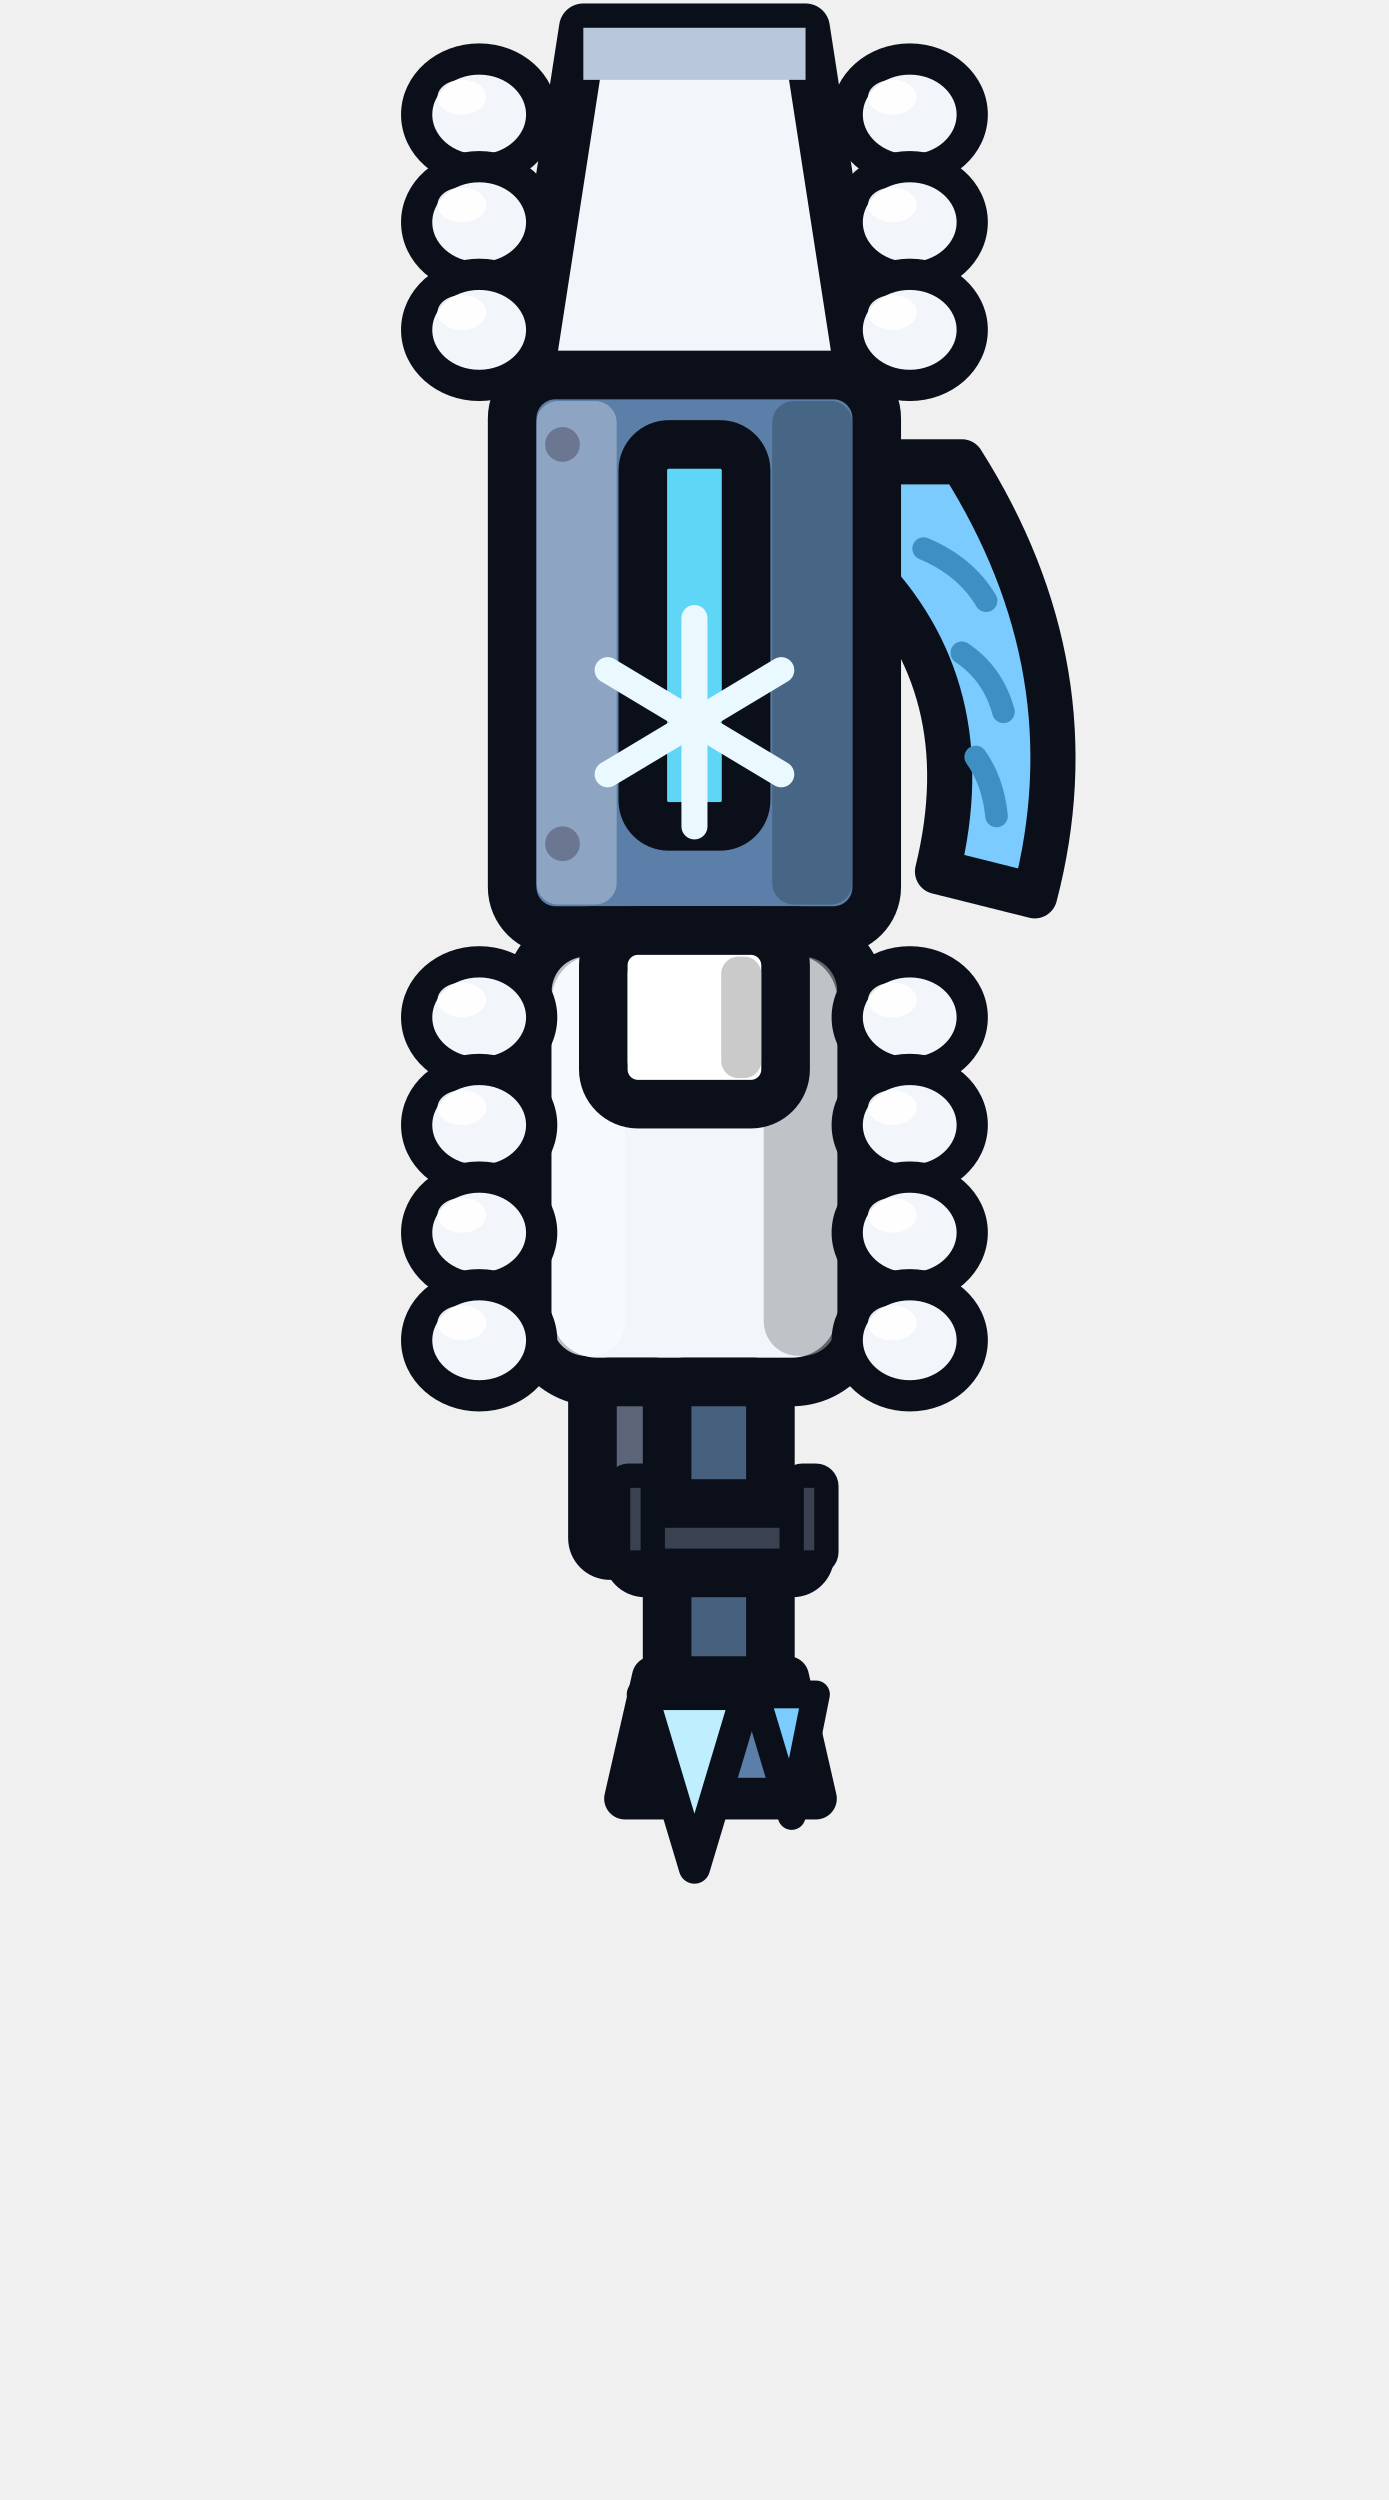
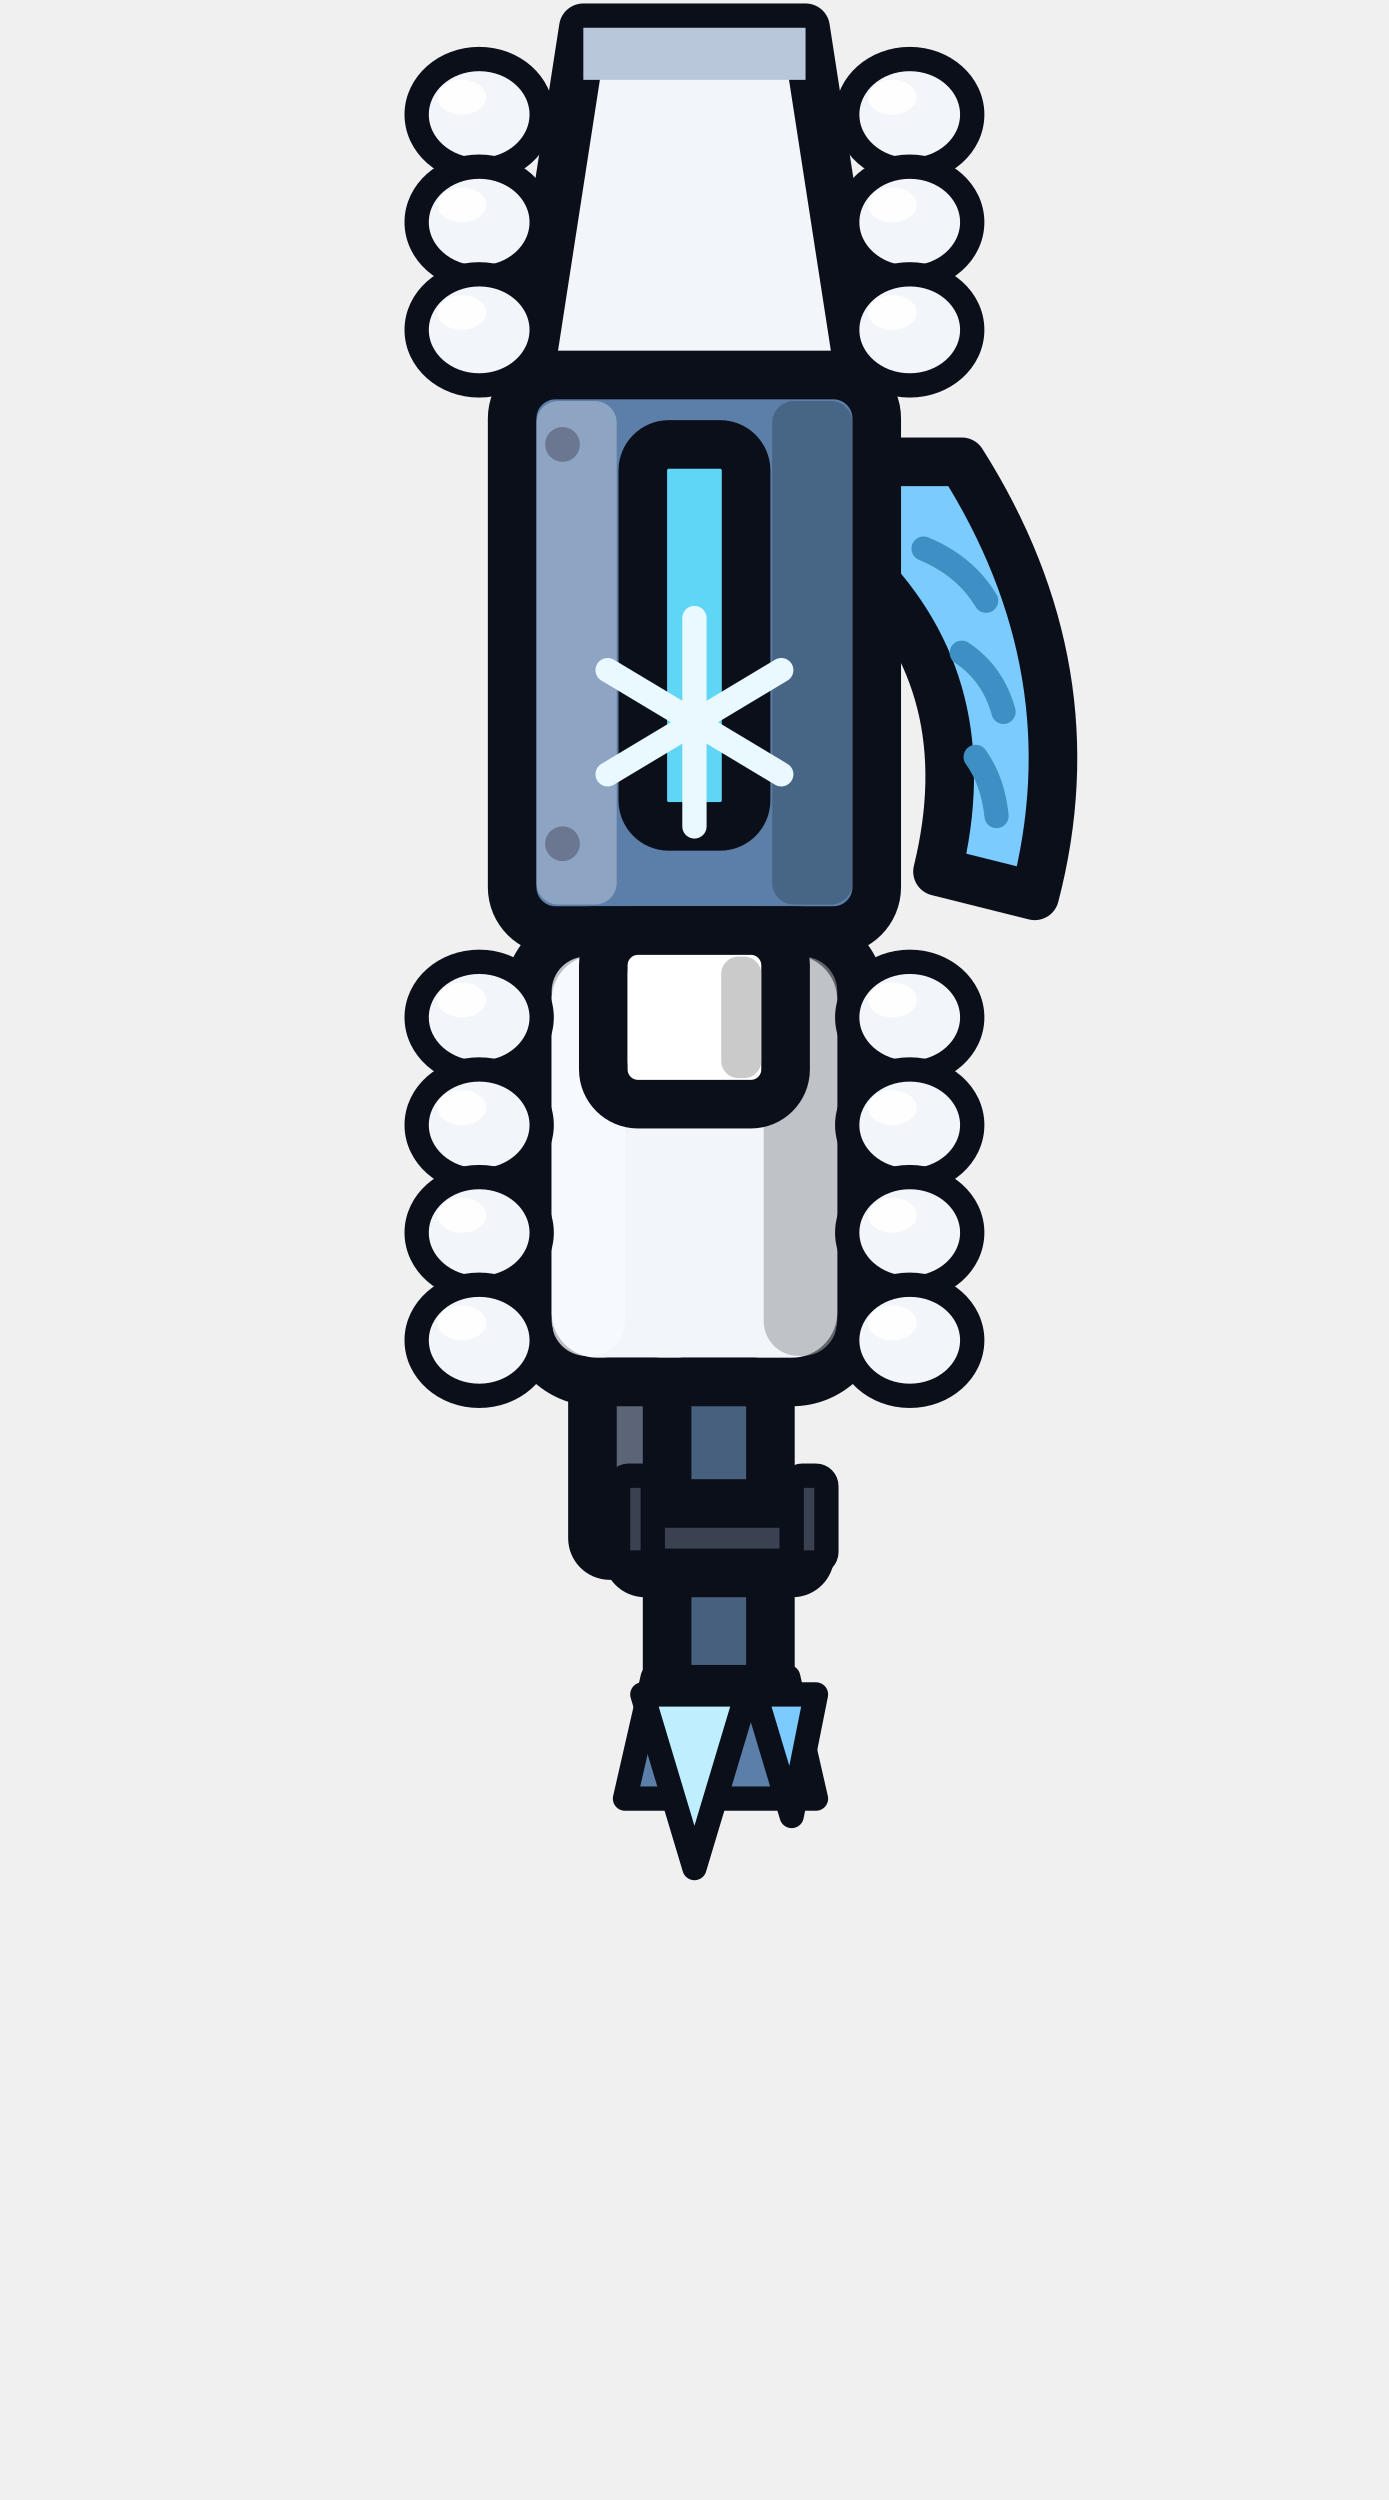
<svg xmlns="http://www.w3.org/2000/svg" viewBox="-40 0 80 144" width="320" height="576">
  <g transform="translate(0 1.6)">
-     <path d="M9.6 25 L15.4 25 Q23 37 19.6 50 L14 48.6 Q16.6 38 9.6 31 Z" fill="#7CCBFF" stroke="#0B0F1A" stroke-width="2.6" stroke-linejoin="round" />
+     <path d="M9.6 25 L15.4 25 Q23 37 19.6 50 L14 48.6 Q16.6 38 9.6 31 Z" fill="#7CCBFF" stroke="#0B0F1A" stroke-width="2.8" stroke-linejoin="round" />
    <g stroke="#3E8FC4" stroke-width="1.3" stroke-linecap="round" fill="none">
-       <path d="M13.2 30 q2.4 1 3.6 3" />
-       <path d="M15.4 36 q1.8 1.2 2.4 3.4" />
-       <path d="M16.2 42 q1 1.4 1.2 3.4" />
+       <path d="M13.2 30 q2.4 1 3.6 3" stroke-width="1.4" />
+       <path d="M15.4 36 q1.8 1.2 2.4 3.4" stroke-width="1.4" />
+       <path d="M16.2 42 q1 1.4 1.2 3.4" stroke-width="1.4" />
    </g>
    <polygon points="-6.4,0 6.4,0 9.8,22 -9.8,22" fill="#F2F6FB" stroke="#0B0F1A" stroke-width="2.8" stroke-linejoin="round" />
    <rect x="-6.4" y="0" width="12.8" height="3" fill="#B9C7DB" />
    <rect x="-10.5" y="20" width="21" height="32" rx="2.5" fill="#5B7FA8" stroke="#0B0F1A" stroke-width="2.8" stroke-linejoin="round" />
    <rect x="-9.1" y="21.5" width="4.62" height="29" rx="1.25" fill="#9db2cb" opacity=".75" />
    <rect x="4.48" y="21.5" width="4.62" height="29" rx="1.25" fill="#3b536d" opacity=".6" />
    <rect x="-2.975" y="24" width="5.95" height="22" rx="1.5" fill="#5FD6F5" stroke="#0B0F1A" stroke-width="2.8" stroke-linejoin="round" />
    <g fill="#6B7690">
      <circle cx="-7.6" cy="24" r="1" />
      <circle cx="-7.6" cy="47" r="1" />
    </g>
    <g stroke="#E9F9FF" stroke-width="1.5" stroke-linecap="round">
-       <line x1="0" y1="34" x2="0" y2="46" />
-       <line x1="-5" y1="37" x2="5" y2="43" />
-       <line x1="5" y1="37" x2="-5" y2="43" />
+       <line x1="0" y1="34" x2="0" y2="46" stroke-width="1.4" />
+       <line x1="-5" y1="37" x2="5" y2="43" stroke-width="1.4" />
+       <line x1="5" y1="37" x2="-5" y2="43" stroke-width="1.4" />
    </g>
    <rect x="-9.625" y="52" width="19.25" height="26" rx="4" fill="#F2F6FB" stroke="#0B0F1A" stroke-width="2.8" stroke-linejoin="round" />
    <rect x="-8.225" y="53.5" width="4.235" height="23" rx="2" fill="#f7fafd" opacity=".75" />
    <rect x="3.99" y="53.5" width="4.235" height="23" rx="2" fill="#9da0a3" opacity=".6" />
    <rect x="-5.25" y="52" width="10.5" height="10" rx="2" fill="#FFFFFF" stroke="#0B0F1A" stroke-width="2.8" stroke-linejoin="round" />
    <rect x="-3.85" y="53.5" width="2.31" height="7" rx="1" fill="#ffffff" opacity=".75" />
    <rect x="1.54" y="53.5" width="2.31" height="7" rx="1" fill="#a6a6a6" opacity=".6" />
    <rect x="-5.875" y="78" width="4.55" height="10" rx="1" fill="#5B6577" stroke="#0B0F1A" stroke-width="2.8" stroke-linejoin="round" />
    <rect x="-1.575" y="78" width="5.95" height="18" rx="1" fill="#46607E" stroke="#0B0F1A" stroke-width="2.8" stroke-linejoin="round" />
    <rect x="-3.85" y="85" width="10.5" height="4" rx="1" fill="#3A4150" stroke="#0B0F1A" stroke-width="2.8" stroke-linejoin="round" />
    <g fill="#3A4150" stroke="#0B0F1A" stroke-width="1.4">
      <rect x="-4.4" y="83.4" width="2" height="5" rx=".6" />
      <rect x="5.6" y="83.4" width="2" height="5" rx=".6" />
    </g>
-     <polygon points="-2.4,95 5.4,95 7,102 -4,102" fill="#5B7FA8" stroke="#0B0F1A" stroke-width="2.4" stroke-linejoin="round" />
-     <ellipse cx="-12.4" cy="5" rx="3.6" ry="3.2" fill="#F2F6FB" stroke="#0B0F1A" stroke-width="1.8" />
+     <polygon points="-2.4,95 5.4,95 7,102 -4,102" fill="#5B7FA8" stroke="#0B0F1A" stroke-width="1.4" stroke-linejoin="round" />
+     <ellipse cx="-12.4" cy="5" rx="3.6" ry="3.2" fill="#F2F6FB" stroke="#0B0F1A" stroke-width="1.4" />
    <ellipse cx="-13.4" cy="4" rx="1.4" ry="1" fill="#fff" opacity=".9" />
-     <ellipse cx="-12.4" cy="11.2" rx="3.6" ry="3.2" fill="#F2F6FB" stroke="#0B0F1A" stroke-width="1.8" />
+     <ellipse cx="-12.4" cy="11.2" rx="3.6" ry="3.2" fill="#F2F6FB" stroke="#0B0F1A" stroke-width="1.4" />
    <ellipse cx="-13.4" cy="10.2" rx="1.4" ry="1" fill="#fff" opacity=".9" />
-     <ellipse cx="-12.4" cy="17.4" rx="3.6" ry="3.2" fill="#F2F6FB" stroke="#0B0F1A" stroke-width="1.8" />
+     <ellipse cx="-12.4" cy="17.4" rx="3.6" ry="3.2" fill="#F2F6FB" stroke="#0B0F1A" stroke-width="1.4" />
    <ellipse cx="-13.4" cy="16.4" rx="1.4" ry="1" fill="#fff" opacity=".9" />
-     <ellipse cx="12.4" cy="5" rx="3.6" ry="3.2" fill="#F2F6FB" stroke="#0B0F1A" stroke-width="1.8" />
+     <ellipse cx="12.4" cy="5" rx="3.6" ry="3.2" fill="#F2F6FB" stroke="#0B0F1A" stroke-width="1.4" />
    <ellipse cx="11.4" cy="4" rx="1.4" ry="1" fill="#fff" opacity=".9" />
-     <ellipse cx="12.4" cy="11.2" rx="3.6" ry="3.2" fill="#F2F6FB" stroke="#0B0F1A" stroke-width="1.8" />
+     <ellipse cx="12.4" cy="11.2" rx="3.6" ry="3.2" fill="#F2F6FB" stroke="#0B0F1A" stroke-width="1.4" />
    <ellipse cx="11.4" cy="10.2" rx="1.4" ry="1" fill="#fff" opacity=".9" />
-     <ellipse cx="12.4" cy="17.4" rx="3.6" ry="3.2" fill="#F2F6FB" stroke="#0B0F1A" stroke-width="1.8" />
+     <ellipse cx="12.4" cy="17.4" rx="3.6" ry="3.2" fill="#F2F6FB" stroke="#0B0F1A" stroke-width="1.4" />
    <ellipse cx="11.4" cy="16.4" rx="1.4" ry="1" fill="#fff" opacity=".9" />
-     <ellipse cx="-12.4" cy="57" rx="3.6" ry="3.2" fill="#F2F6FB" stroke="#0B0F1A" stroke-width="1.8" />
+     <ellipse cx="-12.4" cy="57" rx="3.6" ry="3.2" fill="#F2F6FB" stroke="#0B0F1A" stroke-width="1.4" />
    <ellipse cx="-13.4" cy="56" rx="1.4" ry="1" fill="#fff" opacity=".9" />
-     <ellipse cx="-12.4" cy="63.2" rx="3.6" ry="3.2" fill="#F2F6FB" stroke="#0B0F1A" stroke-width="1.8" />
+     <ellipse cx="-12.4" cy="63.2" rx="3.6" ry="3.2" fill="#F2F6FB" stroke="#0B0F1A" stroke-width="1.4" />
    <ellipse cx="-13.4" cy="62.2" rx="1.4" ry="1" fill="#fff" opacity=".9" />
-     <ellipse cx="-12.4" cy="69.4" rx="3.6" ry="3.2" fill="#F2F6FB" stroke="#0B0F1A" stroke-width="1.8" />
+     <ellipse cx="-12.4" cy="69.4" rx="3.6" ry="3.2" fill="#F2F6FB" stroke="#0B0F1A" stroke-width="1.4" />
    <ellipse cx="-13.4" cy="68.4" rx="1.4" ry="1" fill="#fff" opacity=".9" />
-     <ellipse cx="-12.4" cy="75.6" rx="3.6" ry="3.2" fill="#F2F6FB" stroke="#0B0F1A" stroke-width="1.8" />
+     <ellipse cx="-12.4" cy="75.6" rx="3.6" ry="3.2" fill="#F2F6FB" stroke="#0B0F1A" stroke-width="1.4" />
    <ellipse cx="-13.4" cy="74.6" rx="1.4" ry="1" fill="#fff" opacity=".9" />
-     <ellipse cx="12.4" cy="57" rx="3.6" ry="3.2" fill="#F2F6FB" stroke="#0B0F1A" stroke-width="1.8" />
+     <ellipse cx="12.4" cy="57" rx="3.6" ry="3.2" fill="#F2F6FB" stroke="#0B0F1A" stroke-width="1.4" />
    <ellipse cx="11.4" cy="56" rx="1.4" ry="1" fill="#fff" opacity=".9" />
-     <ellipse cx="12.4" cy="63.2" rx="3.6" ry="3.2" fill="#F2F6FB" stroke="#0B0F1A" stroke-width="1.8" />
+     <ellipse cx="12.4" cy="63.2" rx="3.6" ry="3.2" fill="#F2F6FB" stroke="#0B0F1A" stroke-width="1.4" />
    <ellipse cx="11.4" cy="62.2" rx="1.4" ry="1" fill="#fff" opacity=".9" />
-     <ellipse cx="12.4" cy="69.4" rx="3.6" ry="3.2" fill="#F2F6FB" stroke="#0B0F1A" stroke-width="1.8" />
+     <ellipse cx="12.4" cy="69.4" rx="3.6" ry="3.2" fill="#F2F6FB" stroke="#0B0F1A" stroke-width="1.4" />
    <ellipse cx="11.4" cy="68.4" rx="1.4" ry="1" fill="#fff" opacity=".9" />
-     <ellipse cx="12.4" cy="75.6" rx="3.6" ry="3.2" fill="#F2F6FB" stroke="#0B0F1A" stroke-width="1.8" />
+     <ellipse cx="12.4" cy="75.6" rx="3.6" ry="3.2" fill="#F2F6FB" stroke="#0B0F1A" stroke-width="1.4" />
    <ellipse cx="11.4" cy="74.6" rx="1.4" ry="1" fill="#fff" opacity=".9" />
    <g>
-       <polygon points="-3,96 0,106 3,96" fill="#BFEFFF" stroke="#0B0F1A" stroke-width="1.8" stroke-linejoin="round" />
-       <polygon points="3.5,96 5.6,103 7,96" fill="#7CCBFF" stroke="#0B0F1A" stroke-width="1.6" stroke-linejoin="round" />
+       <polygon points="-3,96 0,106 3,96" fill="#BFEFFF" stroke="#0B0F1A" stroke-width="1.4" stroke-linejoin="round" />
+       <polygon points="3.5,96 5.6,103 7,96" fill="#7CCBFF" stroke="#0B0F1A" stroke-width="1.4" stroke-linejoin="round" />
    </g>
  </g>
</svg>
